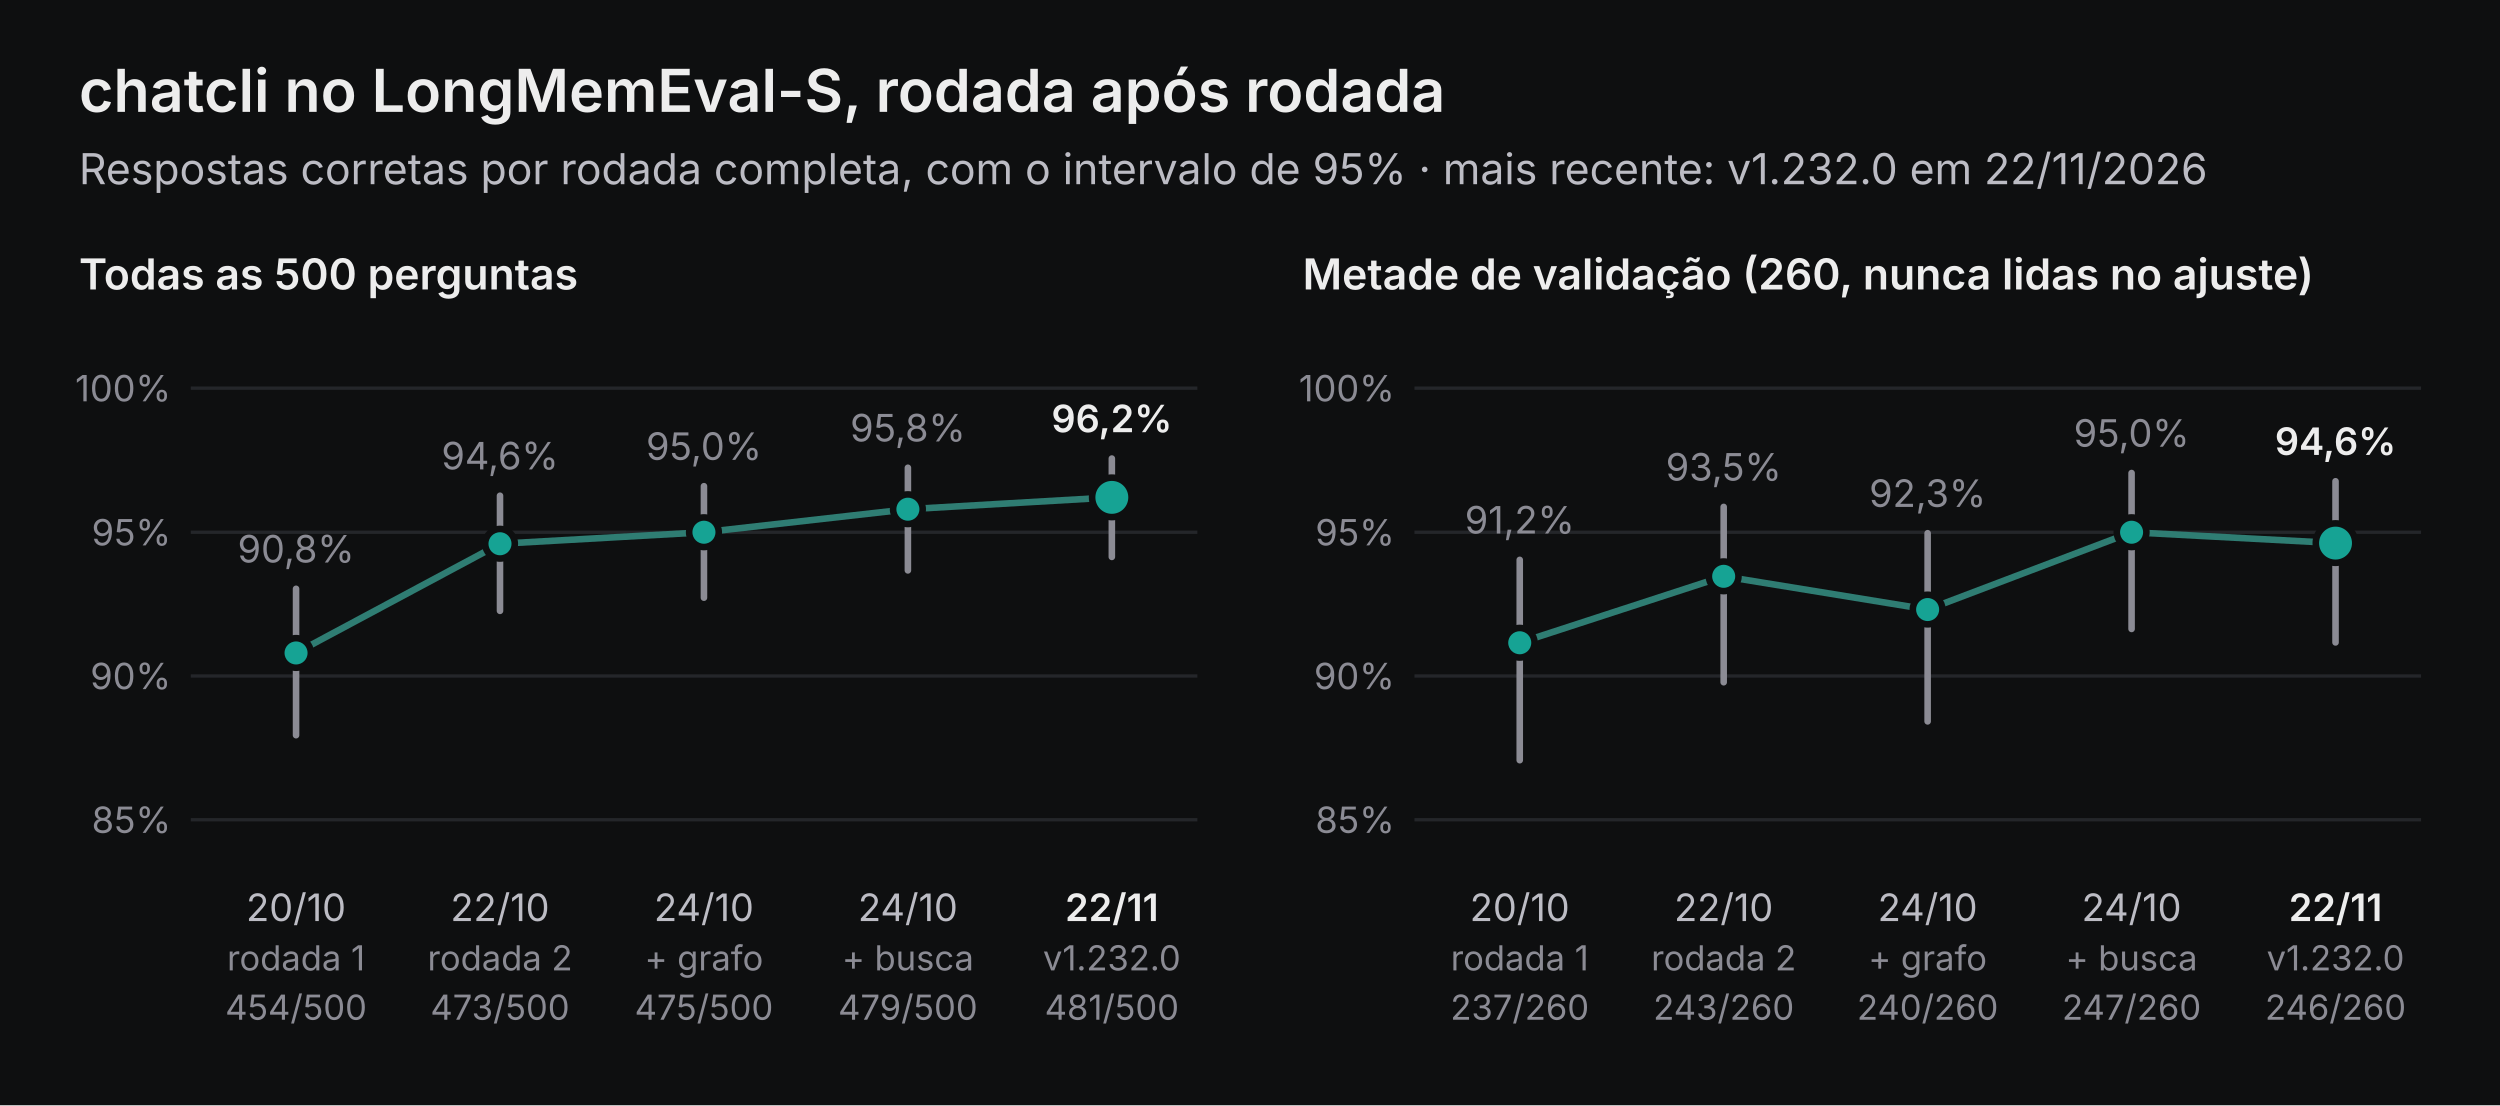
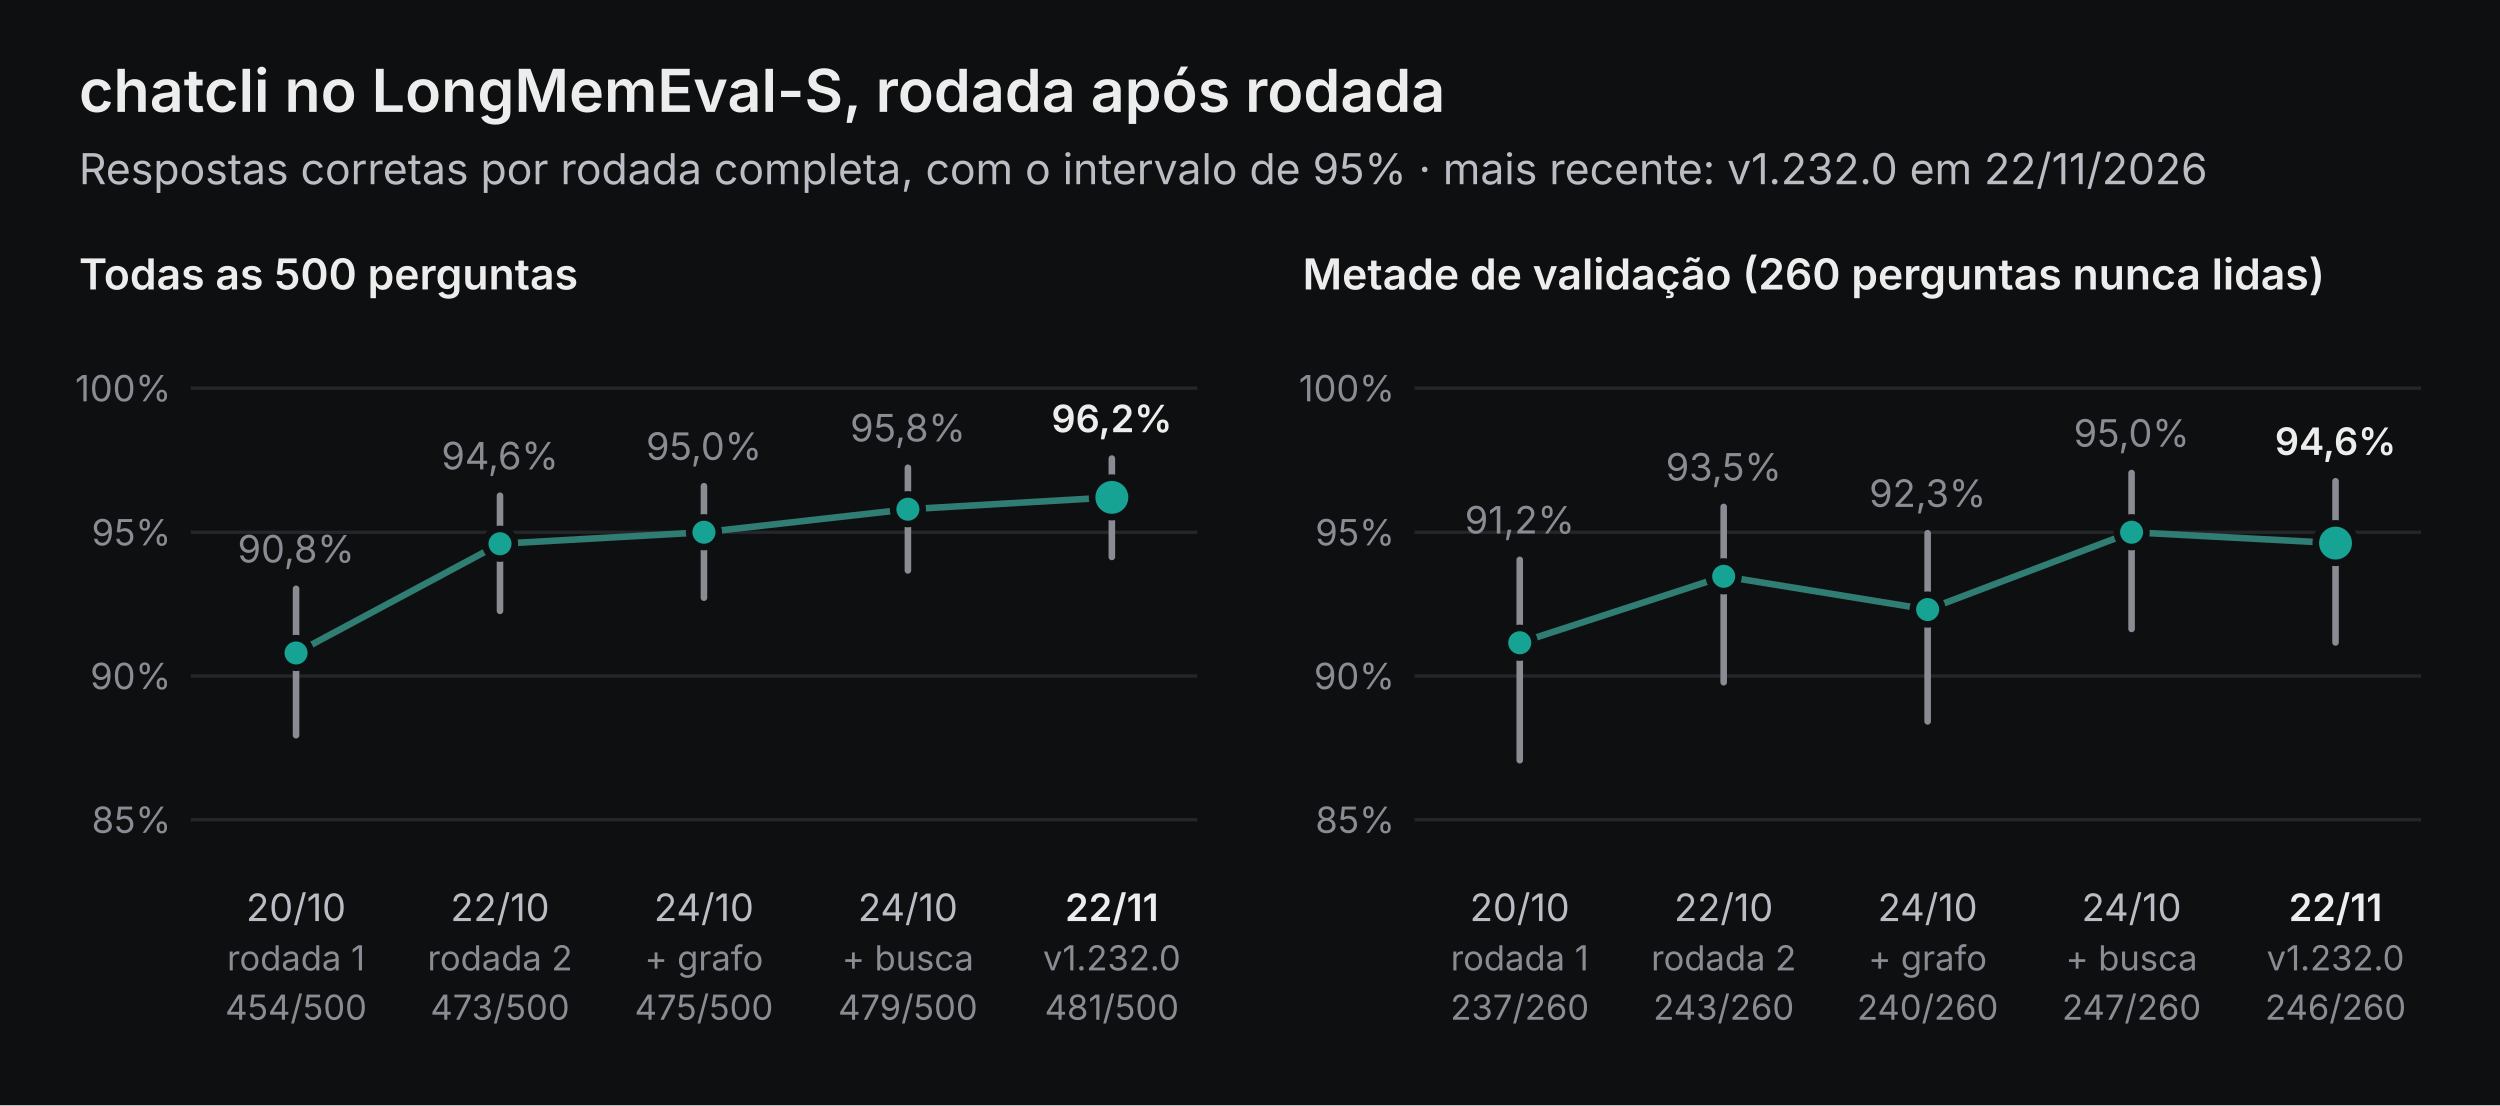
<svg xmlns="http://www.w3.org/2000/svg" width="760" height="336" viewBox="0 0 760 336" font-family="Inter, -apple-system, Segoe UI, sans-serif" role="img" aria-label="chatcli no LongMemEval-S, rodada após rodada">
  <rect width="760" height="336" fill="#0E0F10" />
  <text x="24" y="34" font-size="18" font-weight="600" fill="#ededed">chatcli no LongMemEval-S, rodada após rodada</text>
  <text x="24" y="56" font-size="13" fill="#bcbcc4">Respostas corretas por rodada completa, com o intervalo de 95% · mais recente: v1.232.0 em 22/11/2026</text>
  <text x="24" y="88" font-size="13" font-weight="600" fill="#ededed">Todas as 500 perguntas</text>
  <line x1="58" y1="249.2" x2="364" y2="249.2" stroke="#24262a" stroke-width="1" />
  <text x="52" y="253.2" font-size="11" text-anchor="end" fill="#8b8b94">85%</text>
  <line x1="58" y1="205.5" x2="364" y2="205.5" stroke="#24262a" stroke-width="1" />
  <text x="52" y="209.5" font-size="11" text-anchor="end" fill="#8b8b94">90%</text>
  <line x1="58" y1="161.8" x2="364" y2="161.8" stroke="#24262a" stroke-width="1" />
  <text x="52" y="165.8" font-size="11" text-anchor="end" fill="#8b8b94">95%</text>
  <line x1="58" y1="118.0" x2="364" y2="118.0" stroke="#24262a" stroke-width="1" />
  <text x="52" y="122.0" font-size="11" text-anchor="end" fill="#8b8b94">100%</text>
  <path d="M90,198.5 L152,165.3 L214,161.8 L276,154.8 L338,151.2" fill="none" stroke="#2f7d73" stroke-width="2" stroke-linejoin="round" />
  <line x1="90" y1="223.5" x2="90" y2="179.0" stroke="#8b8b94" stroke-width="2" stroke-linecap="round" />
  <circle cx="90" cy="198.5" r="4.5" fill="#16a394" stroke="#0E0F10" stroke-width="2" />
  <text x="90" y="171.0" font-size="11.5" text-anchor="middle" font-weight="400" fill="#8b8b94">90,8%</text>
  <text x="90" y="280" font-size="11.5" text-anchor="middle" font-weight="400" fill="#bcbcc4">20/10</text>
  <text x="90" y="295" font-size="10.5" text-anchor="middle" fill="#8b8b94">rodada 1</text>
  <text x="90" y="310" font-size="10.5" text-anchor="middle" fill="#8b8b94">454/500</text>
  <line x1="152" y1="185.7" x2="152" y2="150.7" stroke="#8b8b94" stroke-width="2" stroke-linecap="round" />
  <circle cx="152" cy="165.3" r="4.5" fill="#16a394" stroke="#0E0F10" stroke-width="2" />
  <text x="152" y="142.7" font-size="11.5" text-anchor="middle" font-weight="400" fill="#8b8b94">94,6%</text>
  <text x="152" y="280" font-size="11.5" text-anchor="middle" font-weight="400" fill="#bcbcc4">22/10</text>
  <text x="152" y="295" font-size="10.5" text-anchor="middle" fill="#8b8b94">rodada 2</text>
  <text x="152" y="310" font-size="10.5" text-anchor="middle" fill="#8b8b94">473/500</text>
  <line x1="214" y1="181.7" x2="214" y2="147.8" stroke="#8b8b94" stroke-width="2" stroke-linecap="round" />
  <circle cx="214" cy="161.8" r="4.5" fill="#16a394" stroke="#0E0F10" stroke-width="2" />
  <text x="214" y="139.8" font-size="11.5" text-anchor="middle" font-weight="400" fill="#8b8b94">95,0%</text>
  <text x="214" y="280" font-size="11.5" text-anchor="middle" font-weight="400" fill="#bcbcc4">24/10</text>
  <text x="214" y="295" font-size="10.5" text-anchor="middle" fill="#8b8b94">+ grafo</text>
  <text x="214" y="310" font-size="10.5" text-anchor="middle" fill="#8b8b94">475/500</text>
  <line x1="276" y1="173.4" x2="276" y2="142.2" stroke="#8b8b94" stroke-width="2" stroke-linecap="round" />
  <circle cx="276" cy="154.8" r="4.5" fill="#16a394" stroke="#0E0F10" stroke-width="2" />
  <text x="276" y="134.2" font-size="11.5" text-anchor="middle" font-weight="400" fill="#8b8b94">95,8%</text>
  <text x="276" y="280" font-size="11.5" text-anchor="middle" font-weight="400" fill="#bcbcc4">24/10</text>
  <text x="276" y="295" font-size="10.5" text-anchor="middle" fill="#8b8b94">+ busca</text>
  <text x="276" y="310" font-size="10.5" text-anchor="middle" fill="#8b8b94">479/500</text>
  <line x1="338" y1="169.3" x2="338" y2="139.4" stroke="#8b8b94" stroke-width="2" stroke-linecap="round" />
  <circle cx="338" cy="151.2" r="6" fill="#16a394" stroke="#0E0F10" stroke-width="2" />
  <text x="338" y="131.4" font-size="11.5" text-anchor="middle" font-weight="600" fill="#ededed">96,2%</text>
  <text x="338" y="280" font-size="11.5" text-anchor="middle" font-weight="600" fill="#ededed">22/11</text>
  <text x="338" y="295" font-size="10.5" text-anchor="middle" fill="#8b8b94">v1.232.0</text>
  <text x="338" y="310" font-size="10.5" text-anchor="middle" fill="#8b8b94">481/500</text>
-   <text x="396" y="88" font-size="13" font-weight="600" fill="#ededed">Metade de validação (260, nunca lidas no ajuste)</text>
+   <text x="396" y="88" font-size="13" font-weight="600" fill="#ededed">Metade de validação (260 perguntas nunca lidas)</text>
  <line x1="430" y1="249.2" x2="736" y2="249.2" stroke="#24262a" stroke-width="1" />
  <text x="424" y="253.2" font-size="11" text-anchor="end" fill="#8b8b94">85%</text>
  <line x1="430" y1="205.5" x2="736" y2="205.5" stroke="#24262a" stroke-width="1" />
  <text x="424" y="209.5" font-size="11" text-anchor="end" fill="#8b8b94">90%</text>
  <line x1="430" y1="161.8" x2="736" y2="161.8" stroke="#24262a" stroke-width="1" />
  <text x="424" y="165.8" font-size="11" text-anchor="end" fill="#8b8b94">95%</text>
  <line x1="430" y1="118.0" x2="736" y2="118.0" stroke="#24262a" stroke-width="1" />
  <text x="424" y="122.0" font-size="11" text-anchor="end" fill="#8b8b94">100%</text>
  <path d="M462,195.4 L524,175.2 L586,185.3 L648,161.8 L710,165.1" fill="none" stroke="#2f7d73" stroke-width="2" stroke-linejoin="round" />
  <line x1="462" y1="231.1" x2="462" y2="170.2" stroke="#8b8b94" stroke-width="2" stroke-linecap="round" />
  <circle cx="462" cy="195.4" r="4.5" fill="#16a394" stroke="#0E0F10" stroke-width="2" />
  <text x="462" y="162.2" font-size="11.5" text-anchor="middle" font-weight="400" fill="#8b8b94">91,2%</text>
  <text x="462" y="280" font-size="11.5" text-anchor="middle" font-weight="400" fill="#bcbcc4">20/10</text>
  <text x="462" y="295" font-size="10.5" text-anchor="middle" fill="#8b8b94">rodada 1</text>
  <text x="462" y="310" font-size="10.5" text-anchor="middle" fill="#8b8b94">237/260</text>
  <line x1="524" y1="207.4" x2="524" y2="154.1" stroke="#8b8b94" stroke-width="2" stroke-linecap="round" />
  <circle cx="524" cy="175.2" r="4.5" fill="#16a394" stroke="#0E0F10" stroke-width="2" />
  <text x="524" y="146.1" font-size="11.5" text-anchor="middle" font-weight="400" fill="#8b8b94">93,5%</text>
  <text x="524" y="280" font-size="11.5" text-anchor="middle" font-weight="400" fill="#bcbcc4">22/10</text>
  <text x="524" y="295" font-size="10.5" text-anchor="middle" fill="#8b8b94">rodada 2</text>
  <text x="524" y="310" font-size="10.5" text-anchor="middle" fill="#8b8b94">243/260</text>
  <line x1="586" y1="219.3" x2="586" y2="162.1" stroke="#8b8b94" stroke-width="2" stroke-linecap="round" />
  <circle cx="586" cy="185.3" r="4.5" fill="#16a394" stroke="#0E0F10" stroke-width="2" />
  <text x="586" y="154.1" font-size="11.5" text-anchor="middle" font-weight="400" fill="#8b8b94">92,3%</text>
  <text x="586" y="280" font-size="11.5" text-anchor="middle" font-weight="400" fill="#bcbcc4">24/10</text>
  <text x="586" y="295" font-size="10.5" text-anchor="middle" fill="#8b8b94">+ grafo</text>
  <text x="586" y="310" font-size="10.5" text-anchor="middle" fill="#8b8b94">240/260</text>
  <line x1="648" y1="191.2" x2="648" y2="143.8" stroke="#8b8b94" stroke-width="2" stroke-linecap="round" />
  <circle cx="648" cy="161.8" r="4.5" fill="#16a394" stroke="#0E0F10" stroke-width="2" />
  <text x="648" y="135.8" font-size="11.5" text-anchor="middle" font-weight="400" fill="#8b8b94">95,0%</text>
  <text x="648" y="280" font-size="11.5" text-anchor="middle" font-weight="400" fill="#bcbcc4">24/10</text>
  <text x="648" y="295" font-size="10.5" text-anchor="middle" fill="#8b8b94">+ busca</text>
  <text x="648" y="310" font-size="10.5" text-anchor="middle" fill="#8b8b94">247/260</text>
  <line x1="710" y1="195.3" x2="710" y2="146.3" stroke="#8b8b94" stroke-width="2" stroke-linecap="round" />
  <circle cx="710" cy="165.1" r="6" fill="#16a394" stroke="#0E0F10" stroke-width="2" />
  <text x="710" y="138.3" font-size="11.5" text-anchor="middle" font-weight="600" fill="#ededed">94,6%</text>
  <text x="710" y="280" font-size="11.5" text-anchor="middle" font-weight="600" fill="#ededed">22/11</text>
  <text x="710" y="295" font-size="10.5" text-anchor="middle" fill="#8b8b94">v1.232.0</text>
  <text x="710" y="310" font-size="10.5" text-anchor="middle" fill="#8b8b94">246/260</text>
</svg>
